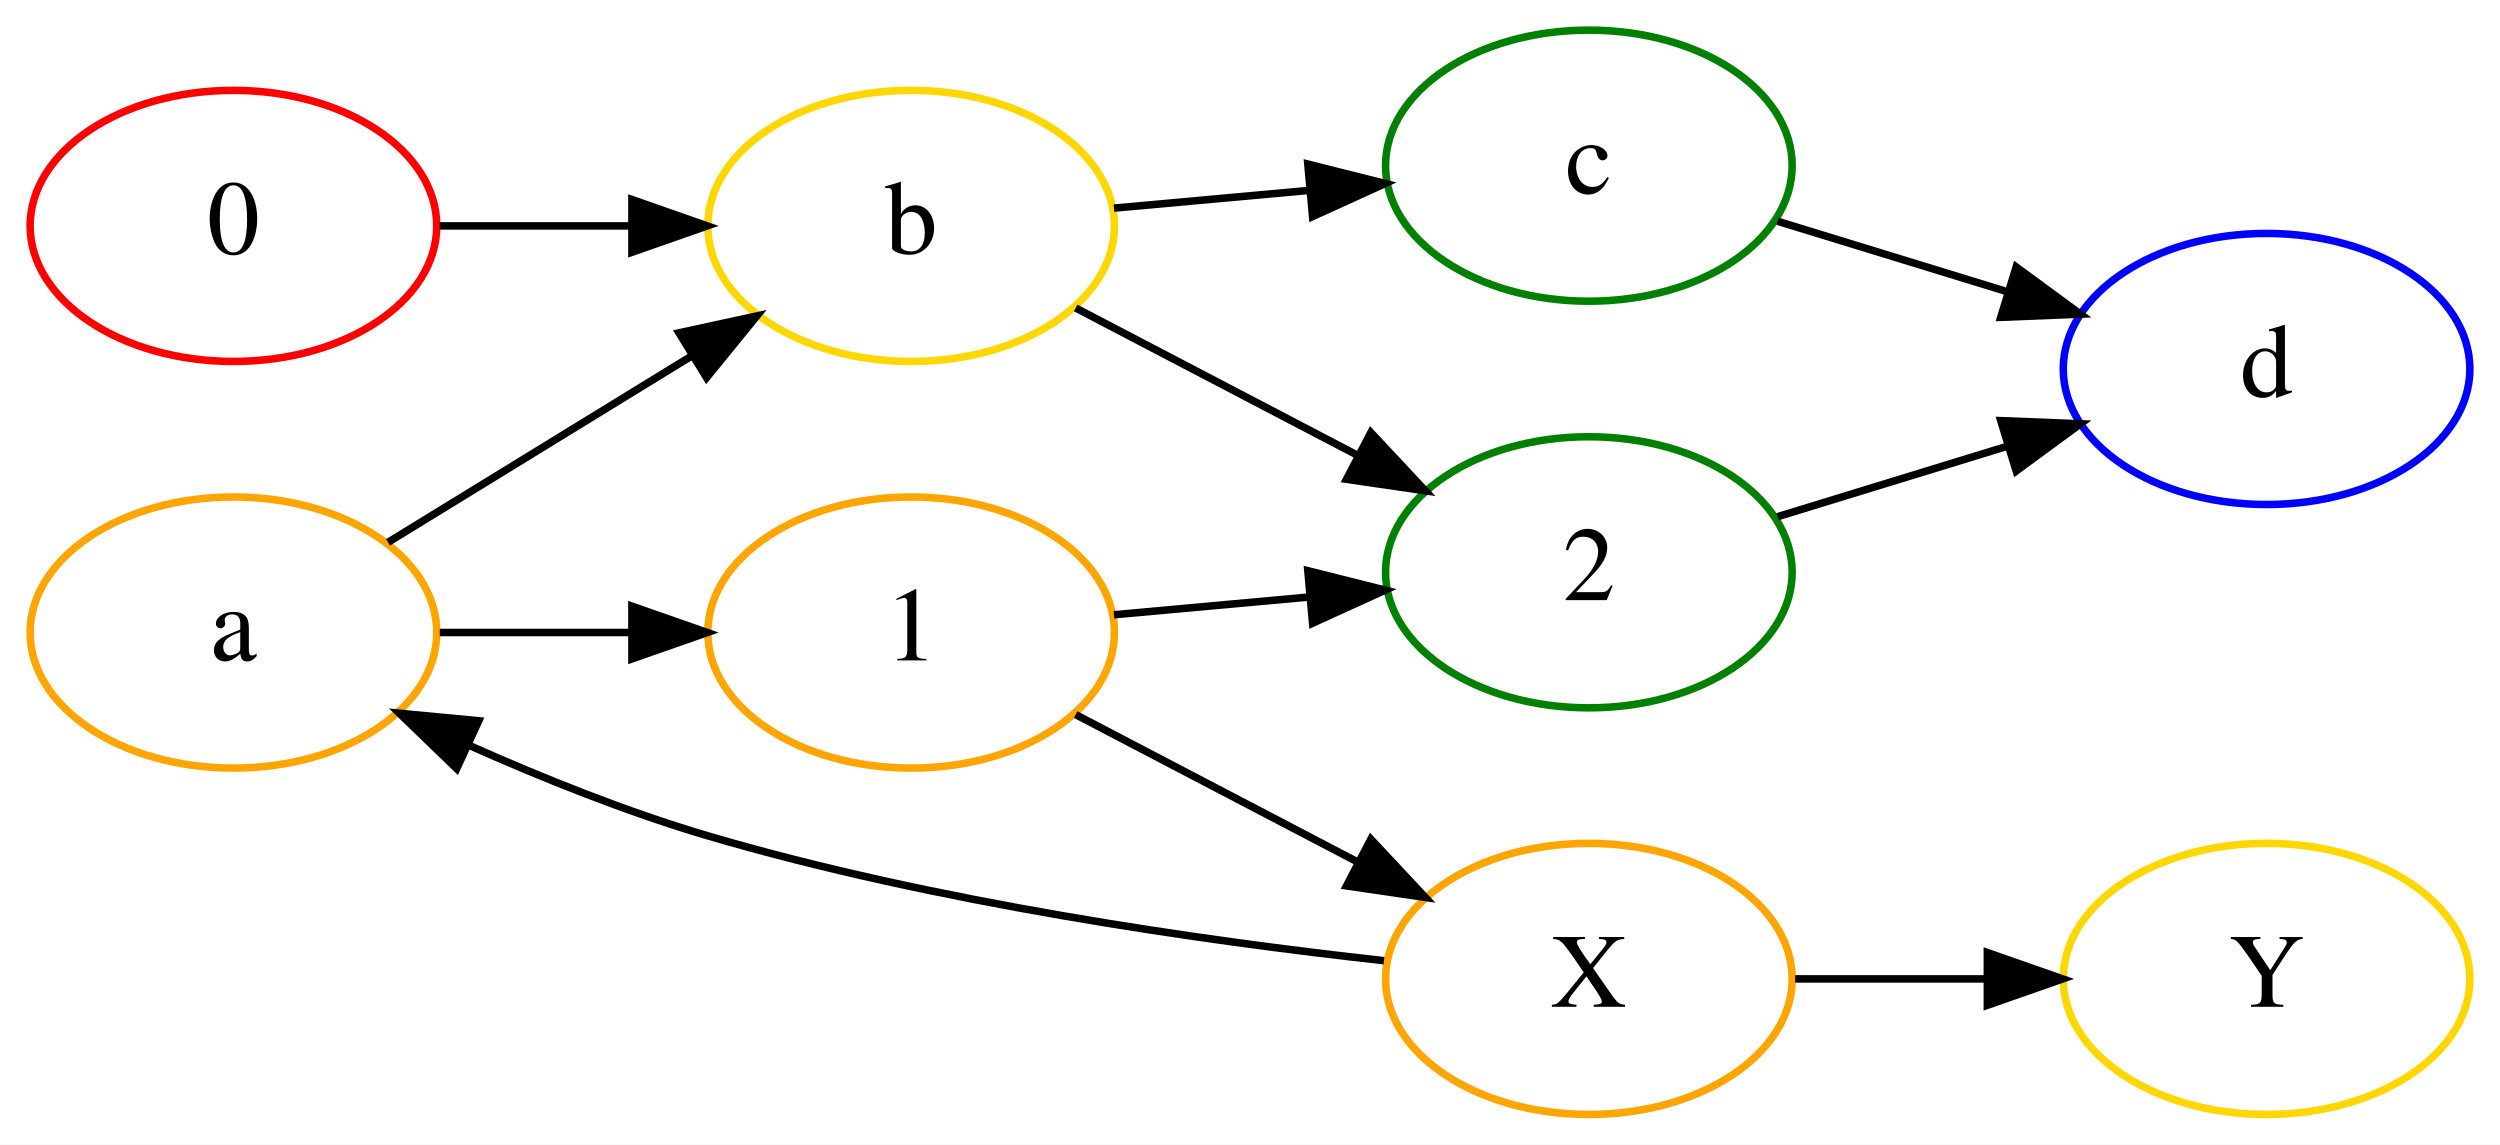
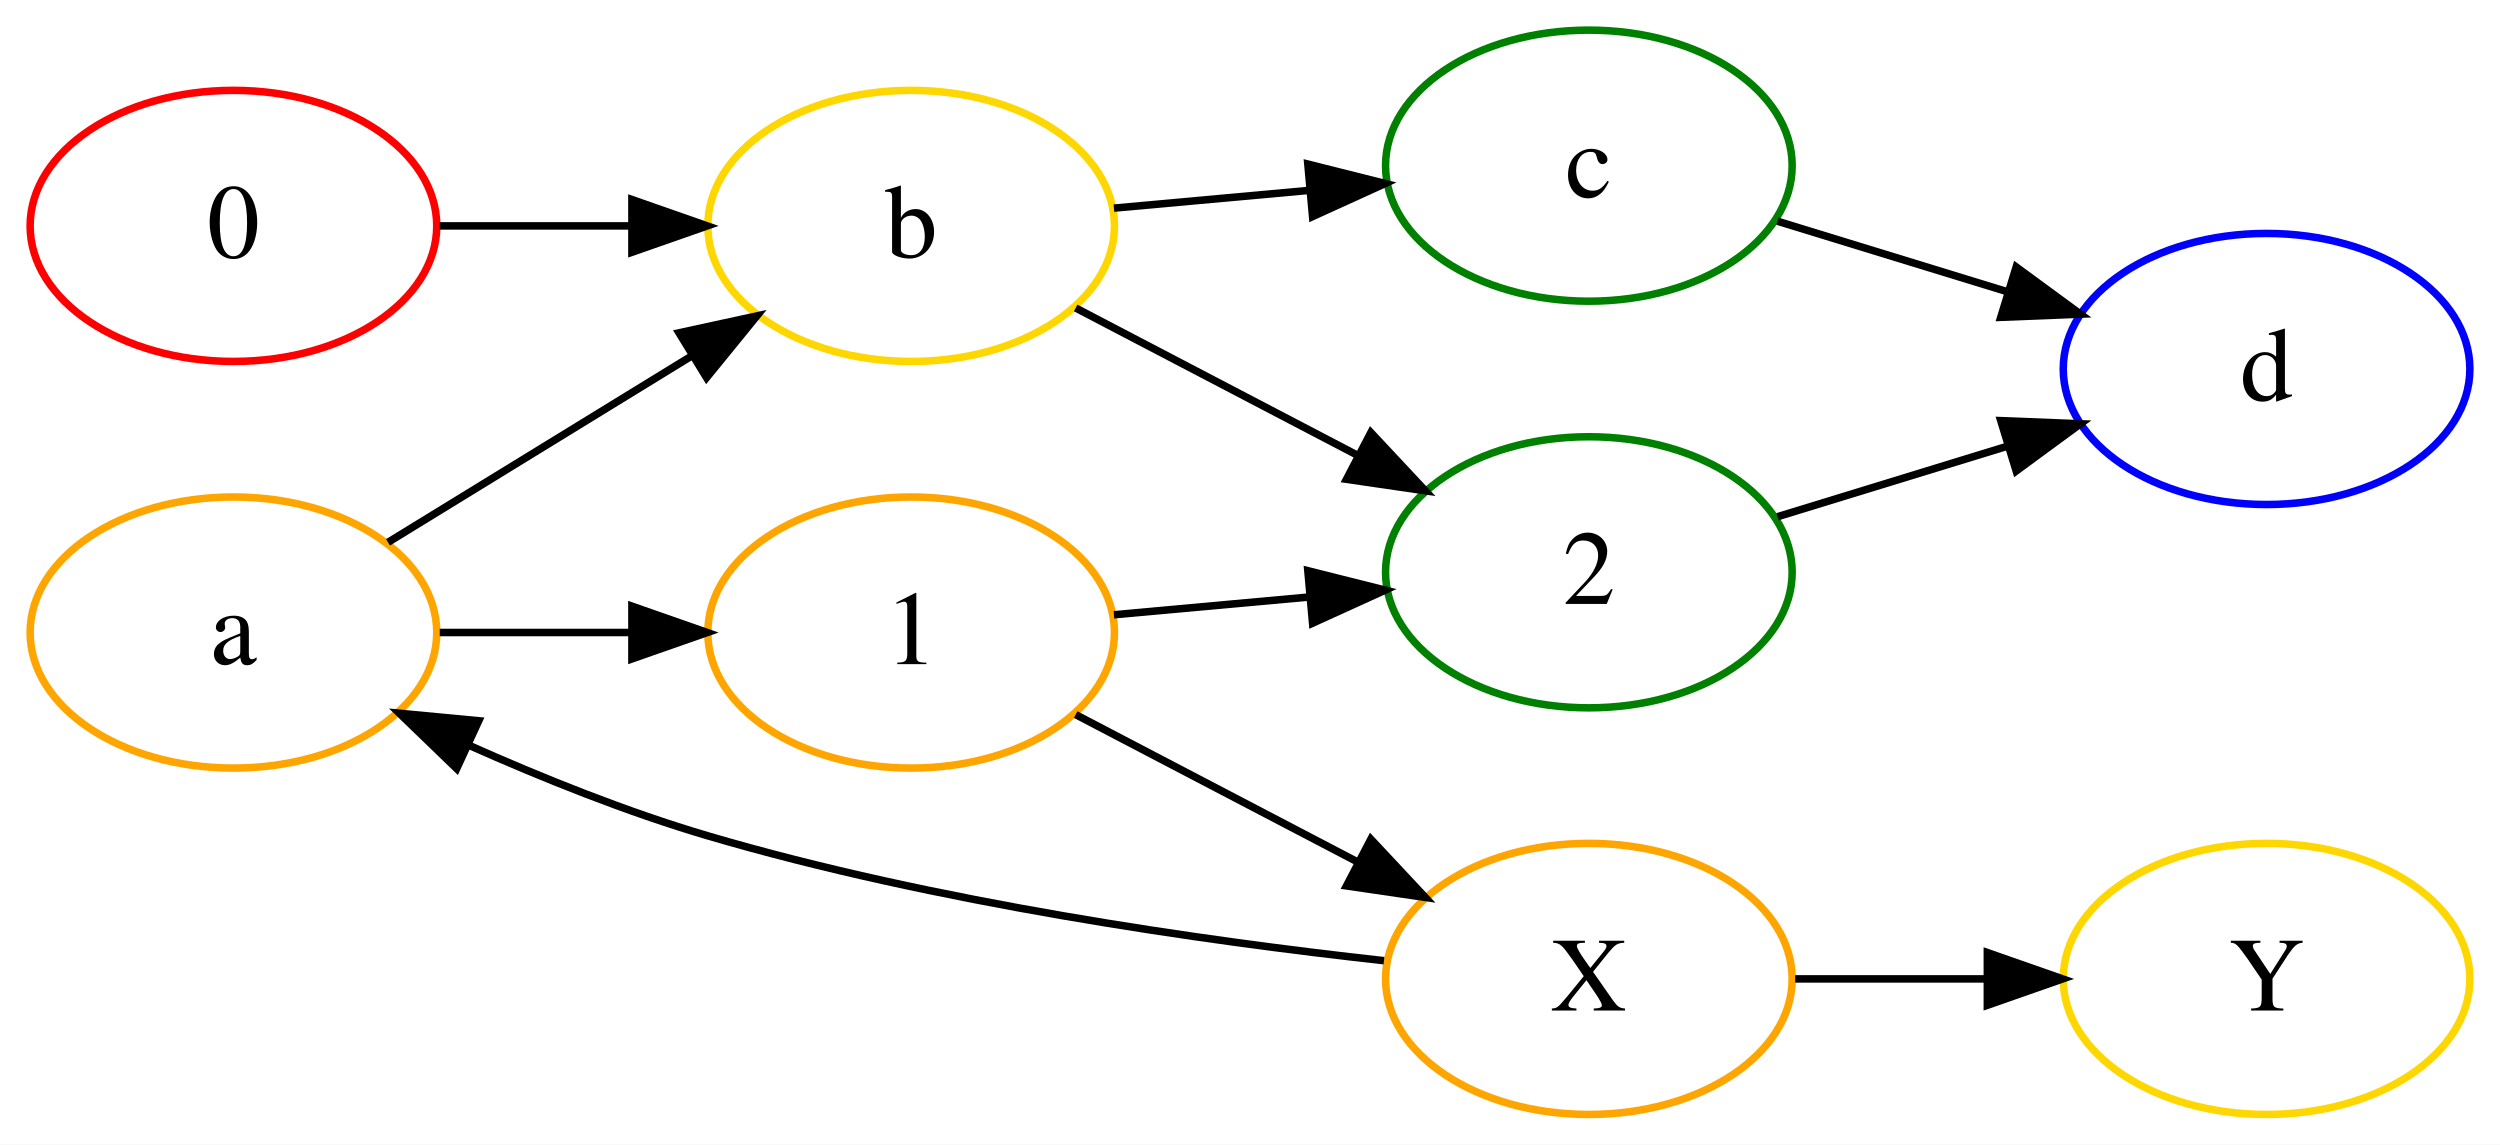
<svg xmlns="http://www.w3.org/2000/svg" width="332px" height="152px" viewBox="0.00 0.00 332.00 152.00">
  <g id="graph0" class="graph" transform="scale(1.0 1.0) rotate(0.0) translate(4.0 148.0)">
    <polygon fill="white" stroke="transparent" points="-4,4 -4,-148 328,-148 328,4 -4,4" />
    <g id="node1" class="node">
      <ellipse fill="none" stroke="orange" cx="27" cy="-64" rx="27" ry="18" />
-       <text text-anchor="middle" x="27" y="-60.3" font-family="Times,serif" font-size="14.00">a</text>
+       <text text-anchor="middle" x="27" y="-59.8" font-family="Times,serif" font-size="14.00">a</text>
    </g>
    <g id="node2" class="node">
      <ellipse fill="none" stroke="gold" cx="117" cy="-118" rx="27" ry="18" />
-       <text text-anchor="middle" x="117" y="-114.3" font-family="Times,serif" font-size="14.00">b</text>
+       <text text-anchor="middle" x="117" y="-113.8" font-family="Times,serif" font-size="14.00">b</text>
    </g>
    <g id="edge1" class="edge">
      <path fill="none" stroke="black" d="M47.53,-75.98C59.38,-83.26 74.7,-92.66 87.84,-100.72" />
      <polygon fill="black" stroke="black" points="86.17,-103.8 96.52,-106.05 89.83,-97.84 86.17,-103.8" />
    </g>
    <g id="node5" class="node">
      <ellipse fill="none" stroke="orange" cx="117" cy="-64" rx="27" ry="18" />
-       <text text-anchor="middle" x="117" y="-60.3" font-family="Times,serif" font-size="14.00">1</text>
+       <text text-anchor="middle" x="117" y="-59.8" font-family="Times,serif" font-size="14.00">1</text>
    </g>
    <g id="edge4" class="edge">
      <path fill="none" stroke="black" d="M54.4,-64C62.39,-64 71.31,-64 79.82,-64" />
      <polygon fill="black" stroke="black" points="79.92,-67.5 89.92,-64 79.92,-60.5 79.92,-67.5" />
    </g>
    <g id="node3" class="node">
      <ellipse fill="none" stroke="green" cx="207" cy="-126" rx="27" ry="18" />
-       <text text-anchor="middle" x="207" y="-122.3" font-family="Times,serif" font-size="14.00">c</text>
+       <text text-anchor="middle" x="207" y="-121.8" font-family="Times,serif" font-size="14.00">c</text>
    </g>
    <g id="edge2" class="edge">
      <path fill="none" stroke="black" d="M143.93,-120.36C152.09,-121.1 161.26,-121.93 169.99,-122.73" />
      <polygon fill="black" stroke="black" points="169.68,-126.21 179.95,-123.63 170.31,-119.24 169.68,-126.21" />
    </g>
    <g id="node6" class="node">
      <ellipse fill="none" stroke="green" cx="207" cy="-72" rx="27" ry="18" />
-       <text text-anchor="middle" x="207" y="-68.3" font-family="Times,serif" font-size="14.00">2</text>
+       <text text-anchor="middle" x="207" y="-67.8" font-family="Times,serif" font-size="14.00">2</text>
    </g>
    <g id="edge10" class="edge">
      <path fill="none" stroke="black" d="M138.85,-107.1C150.03,-101.26 164,-93.96 176.29,-87.53" />
      <polygon fill="black" stroke="black" points="178.05,-90.56 185.29,-82.82 174.81,-84.35 178.05,-90.56" />
    </g>
    <g id="node4" class="node">
      <ellipse fill="none" stroke="blue" cx="297" cy="-99" rx="27" ry="18" />
-       <text text-anchor="middle" x="297" y="-95.3" font-family="Times,serif" font-size="14.00">d</text>
+       <text text-anchor="middle" x="297" y="-94.8" font-family="Times,serif" font-size="14.00">d</text>
    </g>
    <g id="edge3" class="edge">
      <path fill="none" stroke="black" d="M232.05,-118.62C241.44,-115.74 252.36,-112.39 262.5,-109.28" />
      <polygon fill="black" stroke="black" points="263.75,-112.55 272.29,-106.28 261.7,-105.86 263.75,-112.55" />
    </g>
    <g id="edge5" class="edge">
      <path fill="none" stroke="black" d="M143.93,-66.36C152.09,-67.1 161.26,-67.93 169.99,-68.73" />
      <polygon fill="black" stroke="black" points="169.68,-72.21 179.95,-69.63 170.31,-65.24 169.68,-72.21" />
    </g>
    <g id="node7" class="node">
      <ellipse fill="none" stroke="orange" cx="207" cy="-18" rx="27" ry="18" />
-       <text text-anchor="middle" x="207" y="-14.3" font-family="Times,serif" font-size="14.00">X</text>
+       <text text-anchor="middle" x="207" y="-13.8" font-family="Times,serif" font-size="14.00">X</text>
    </g>
    <g id="edge7" class="edge">
      <path fill="none" stroke="black" d="M138.85,-53.1C150.03,-47.26 164,-39.96 176.29,-33.53" />
      <polygon fill="black" stroke="black" points="178.05,-36.56 185.29,-28.82 174.81,-30.35 178.05,-36.56" />
    </g>
    <g id="edge6" class="edge">
      <path fill="none" stroke="black" d="M232.05,-79.38C241.44,-82.26 252.36,-85.61 262.5,-88.72" />
      <polygon fill="black" stroke="black" points="261.7,-92.14 272.29,-91.72 263.75,-85.45 261.7,-92.14" />
    </g>
    <g id="edge11" class="edge">
      <path fill="none" stroke="black" d="M179.79,-20.42C156,-23.05 120.15,-28.12 90,-37 79.33,-40.14 68.07,-44.66 58.11,-49.1" />
      <polygon fill="black" stroke="black" points="56.65,-45.92 49.03,-53.28 59.58,-52.28 56.65,-45.92" />
    </g>
    <g id="node8" class="node">
      <ellipse fill="none" stroke="gold" cx="297" cy="-18" rx="27" ry="18" />
-       <text text-anchor="middle" x="297" y="-14.3" font-family="Times,serif" font-size="14.00">Y</text>
+       <text text-anchor="middle" x="297" y="-13.8" font-family="Times,serif" font-size="14.00">Y</text>
    </g>
    <g id="edge8" class="edge">
      <path fill="none" stroke="black" d="M234.4,-18C242.39,-18 251.31,-18 259.82,-18" />
      <polygon fill="black" stroke="black" points="259.92,-21.5 269.92,-18 259.92,-14.5 259.92,-21.5" />
    </g>
    <g id="node9" class="node">
      <ellipse fill="none" stroke="red" cx="27" cy="-118" rx="27" ry="18" />
-       <text text-anchor="middle" x="27" y="-114.3" font-family="Times,serif" font-size="14.00">0</text>
+       <text text-anchor="middle" x="27" y="-113.8" font-family="Times,serif" font-size="14.00">0</text>
    </g>
    <g id="edge9" class="edge">
      <path fill="none" stroke="black" d="M54.4,-118C62.39,-118 71.31,-118 79.82,-118" />
      <polygon fill="black" stroke="black" points="79.92,-121.5 89.92,-118 79.92,-114.5 79.92,-121.5" />
    </g>
  </g>
</svg>
